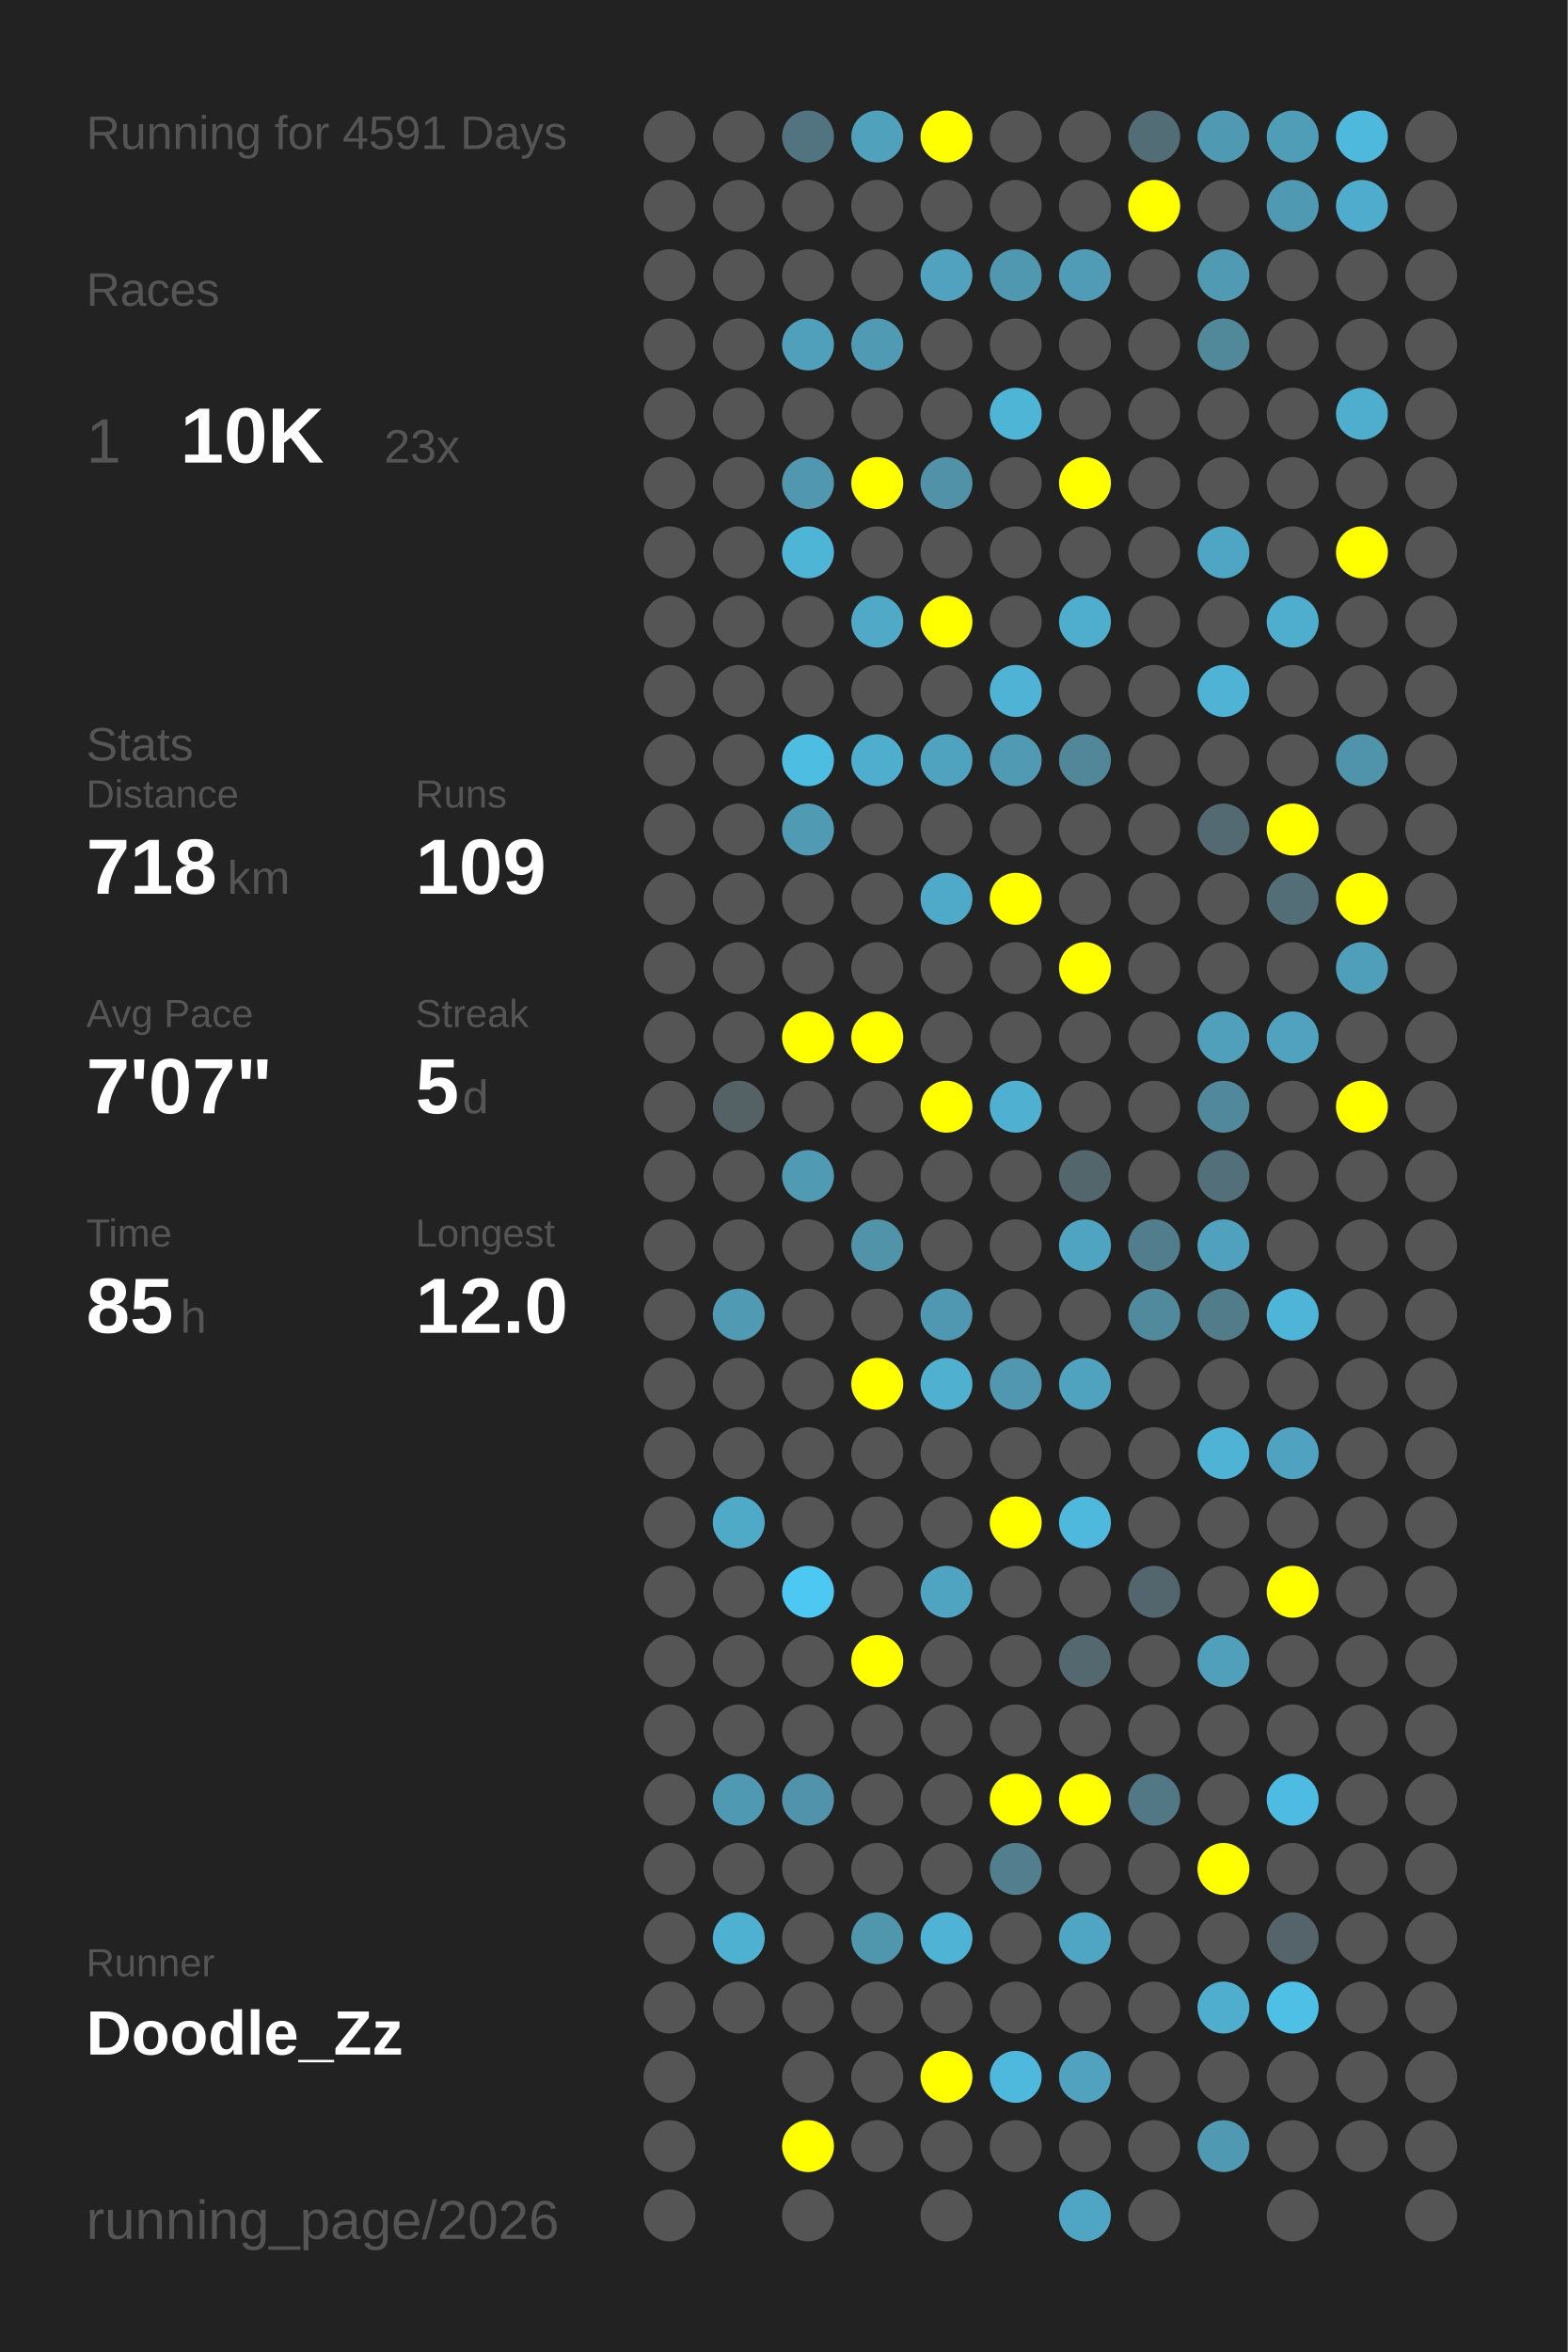
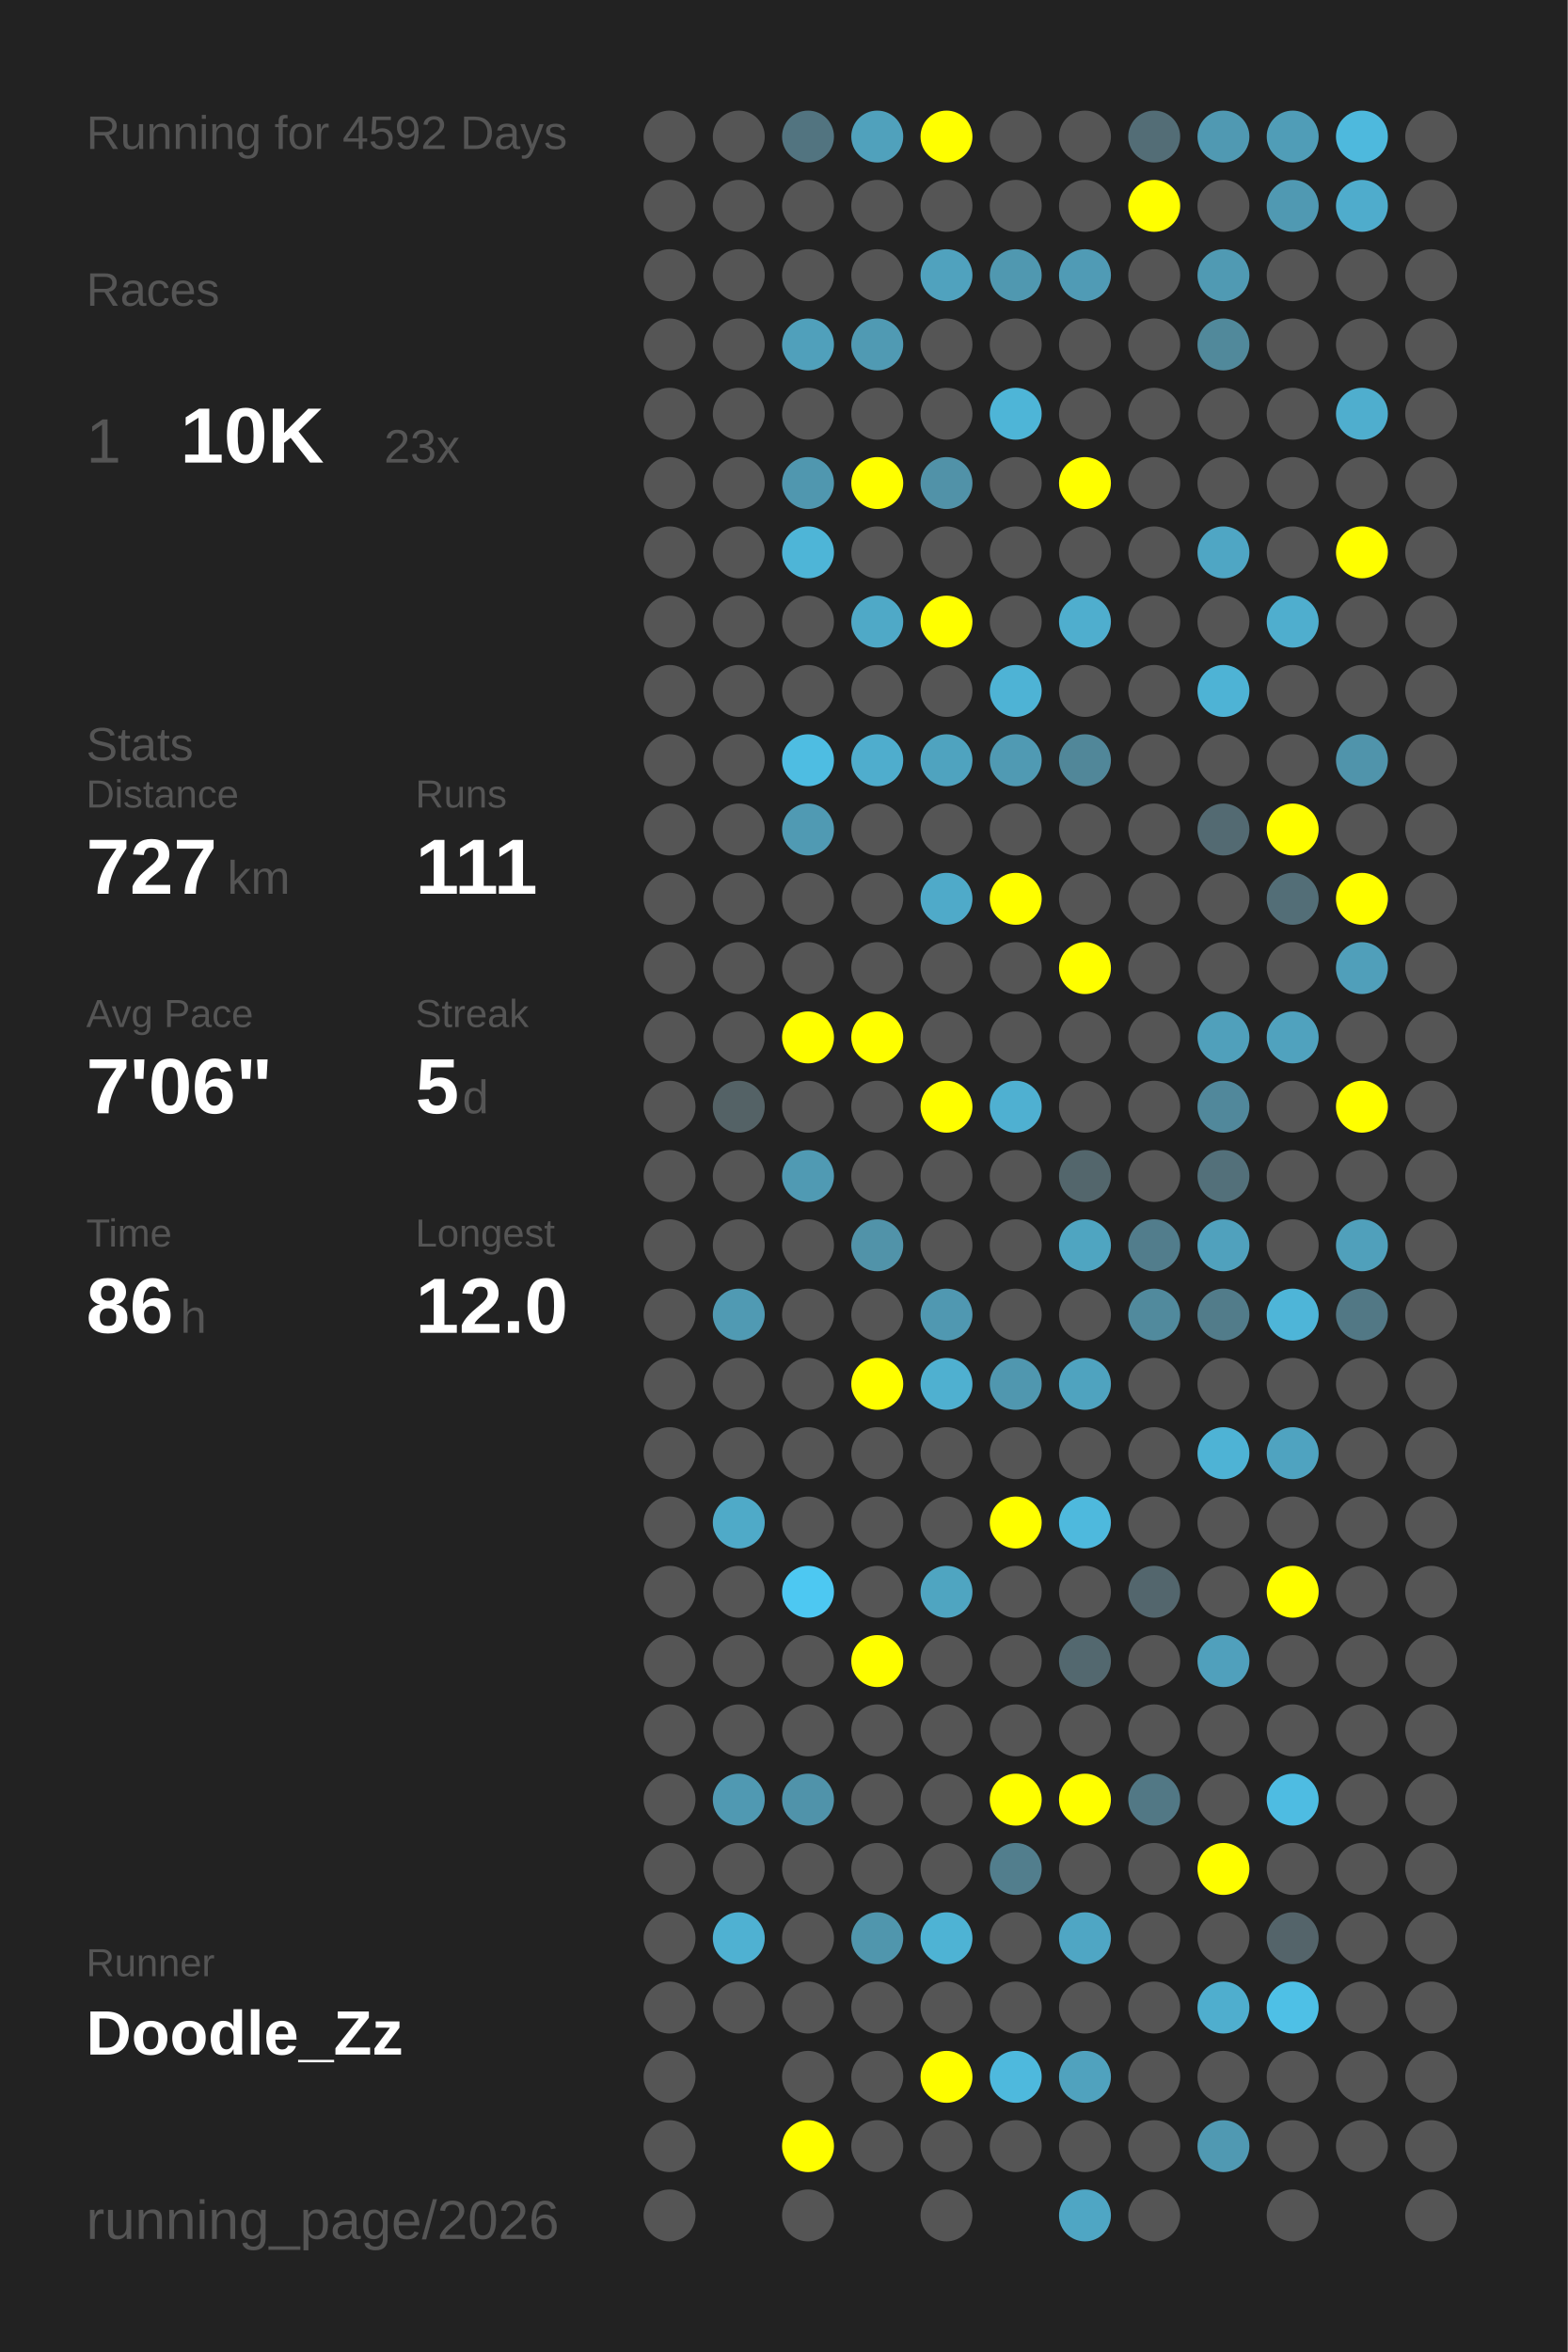
<svg xmlns="http://www.w3.org/2000/svg" baseProfile="full" height="300mm" version="1.1" viewBox="0,0,200,300" width="200mm">
  <defs />
  <rect fill="#222222" height="300" width="200" x="0" y="0" />
-   <text fill="#555555" style="font-size:6px; font-family:Arial;" x="11" y="19">Running for 4591 Days</text>
+   <text fill="#555555" style="font-size:6px; font-family:Arial;" x="11" y="19">Running for 4592 Days</text>
  <text fill="#555555" style="font-size:6px; font-family:Arial;" x="11" y="39">Races</text>
  <text fill="#555555" style="font-size:8px; font-family:Arial;" x="11" y="59">1</text>
  <text fill="#FFFFFF" style="font-size:10px; font-family:Arial; font-weight:bold;" x="23" y="59">10K</text>
  <text fill="#555555" style="font-size:6px; font-family:Arial;" x="49" y="59">23x</text>
  <text fill="#555555" style="font-size:6px; font-family:Arial;" x="11" y="97">Stats</text>
  <text fill="#555555" style="font-size:5px; font-family:Arial;" x="11" y="103">Distance</text>
-   <text fill="#FFFFFF" style="font-size:10px; font-family:Arial; font-weight:bold;" x="11" y="114">718</text>
+   <text fill="#FFFFFF" style="font-size:10px; font-family:Arial; font-weight:bold;" x="11" y="114">727</text>
  <text fill="#555555" style="font-size:6px; font-family:Arial;" x="29" y="114">km</text>
  <text fill="#555555" style="font-size:5px; font-family:Arial;" x="53" y="103">Runs</text>
-   <text fill="#FFFFFF" style="font-size:10px; font-family:Arial; font-weight:bold;" x="53" y="114">109</text>
+   <text fill="#FFFFFF" style="font-size:10px; font-family:Arial; font-weight:bold;" x="53" y="114">111</text>
  <text fill="#555555" style="font-size:5px; font-family:Arial;" x="11" y="131">Avg Pace</text>
-   <text fill="#FFFFFF" style="font-size:10px; font-family:Arial; font-weight:bold;" x="11" y="142">7'07"</text>
+   <text fill="#FFFFFF" style="font-size:10px; font-family:Arial; font-weight:bold;" x="11" y="142">7'06"</text>
  <text fill="#555555" style="font-size:5px; font-family:Arial;" x="53" y="131">Streak</text>
  <text fill="#FFFFFF" style="font-size:10px; font-family:Arial; font-weight:bold;" x="53" y="142">5</text>
  <text fill="#555555" style="font-size:6px; font-family:Arial;" x="59" y="142">d</text>
  <text fill="#555555" style="font-size:5px; font-family:Arial;" x="11" y="159">Time</text>
-   <text fill="#FFFFFF" style="font-size:10px; font-family:Arial; font-weight:bold;" x="11" y="170">85</text>
+   <text fill="#FFFFFF" style="font-size:10px; font-family:Arial; font-weight:bold;" x="11" y="170">86</text>
  <text fill="#555555" style="font-size:6px; font-family:Arial;" x="23" y="170">h</text>
  <text fill="#555555" style="font-size:5px; font-family:Arial;" x="53" y="159">Longest</text>
  <text fill="#FFFFFF" style="font-size:10px; font-family:Arial; font-weight:bold;" x="53" y="170">12.0</text>
  <text fill="#555555" style="font-size:5px; font-family:Arial;" x="11" y="252.065">Runner</text>
  <text fill="#FFFFFF" style="font-size:8px; font-family:Arial; font-weight:bold;" x="11" y="262.065">Doodle_Zz</text>
  <text fill="#555555" style="font-size:7px; font-family:Arial;" x="11" y="285.581">running_page/2026</text>
  <circle cx="85.417" cy="17.419" fill="#555555" r="3.312" />
  <circle cx="85.417" cy="26.258" fill="#555555" r="3.312" />
  <circle cx="85.417" cy="35.097" fill="#555555" r="3.312" />
  <circle cx="85.417" cy="43.935" fill="#555555" r="3.312" />
  <circle cx="85.417" cy="52.774" fill="#555555" r="3.312" />
  <circle cx="85.417" cy="61.613" fill="#555555" r="3.312" />
  <circle cx="85.417" cy="70.452" fill="#555555" r="3.312" />
  <circle cx="85.417" cy="79.29" fill="#555555" r="3.312" />
  <circle cx="85.417" cy="88.129" fill="#555555" r="3.312" />
  <circle cx="85.417" cy="96.968" fill="#555555" r="3.312" />
  <circle cx="85.417" cy="105.806" fill="#555555" r="3.312" />
  <circle cx="85.417" cy="114.645" fill="#555555" r="3.312" />
  <circle cx="85.417" cy="123.484" fill="#555555" r="3.312" />
  <circle cx="85.417" cy="132.323" fill="#555555" r="3.312" />
  <circle cx="85.417" cy="141.161" fill="#555555" r="3.312" />
  <circle cx="85.417" cy="150" fill="#555555" r="3.312" />
  <circle cx="85.417" cy="158.839" fill="#555555" r="3.312" />
  <circle cx="85.417" cy="167.677" fill="#555555" r="3.312" />
  <circle cx="85.417" cy="176.516" fill="#555555" r="3.312" />
  <circle cx="85.417" cy="185.355" fill="#555555" r="3.312" />
  <circle cx="85.417" cy="194.194" fill="#555555" r="3.312" />
  <circle cx="85.417" cy="203.032" fill="#555555" r="3.312" />
  <circle cx="85.417" cy="211.871" fill="#555555" r="3.312" />
  <circle cx="85.417" cy="220.71" fill="#555555" r="3.312" />
  <circle cx="85.417" cy="229.548" fill="#555555" r="3.312" />
  <circle cx="85.417" cy="238.387" fill="#555555" r="3.312" />
  <circle cx="85.417" cy="247.226" fill="#555555" r="3.312" />
  <circle cx="85.417" cy="256.065" fill="#555555" r="3.312" />
  <circle cx="85.417" cy="264.903" fill="#555555" r="3.312" />
  <circle cx="85.417" cy="273.742" fill="#555555" r="3.312" />
  <circle cx="85.417" cy="282.581" fill="#555555" r="3.312" />
  <circle cx="94.25" cy="17.419" fill="#555555" r="3.312" />
  <circle cx="94.25" cy="26.258" fill="#555555" r="3.312" />
  <circle cx="94.25" cy="35.097" fill="#555555" r="3.312" />
  <circle cx="94.25" cy="43.935" fill="#555555" r="3.312" />
  <circle cx="94.25" cy="52.774" fill="#555555" r="3.312" />
  <circle cx="94.25" cy="61.613" fill="#555555" r="3.312" />
  <circle cx="94.25" cy="70.452" fill="#555555" r="3.312" />
  <circle cx="94.25" cy="79.29" fill="#555555" r="3.312" />
  <circle cx="94.25" cy="88.129" fill="#555555" r="3.312" />
  <circle cx="94.25" cy="96.968" fill="#555555" r="3.312" />
  <circle cx="94.25" cy="105.806" fill="#555555" r="3.312" />
  <circle cx="94.25" cy="114.645" fill="#555555" r="3.312" />
  <circle cx="94.25" cy="123.484" fill="#555555" r="3.312" />
  <circle cx="94.25" cy="132.323" fill="#555555" r="3.312" />
  <circle cx="94.25" cy="141.161" fill="#546266" r="3.312" />
  <circle cx="94.25" cy="150" fill="#555555" r="3.312" />
  <circle cx="94.25" cy="158.839" fill="#555555" r="3.312" />
  <circle cx="94.25" cy="167.677" fill="#509ab3" r="3.312" />
  <circle cx="94.25" cy="176.516" fill="#555555" r="3.312" />
  <circle cx="94.25" cy="185.355" fill="#555555" r="3.312" />
  <circle cx="94.25" cy="194.194" fill="#4faac8" r="3.312" />
  <circle cx="94.25" cy="203.032" fill="#555555" r="3.312" />
  <circle cx="94.25" cy="211.871" fill="#555555" r="3.312" />
  <circle cx="94.25" cy="220.71" fill="#555555" r="3.312" />
  <circle cx="94.25" cy="229.548" fill="#5099b2" r="3.312" />
  <circle cx="94.25" cy="238.387" fill="#555555" r="3.312" />
  <circle cx="94.25" cy="247.226" fill="#4fb1d2" r="3.312" />
  <circle cx="94.25" cy="256.065" fill="#555555" r="3.312" />
  <circle cx="103.083" cy="17.419" fill="#527480" r="3.312" />
  <circle cx="103.083" cy="26.258" fill="#555555" r="3.312" />
  <circle cx="103.083" cy="35.097" fill="#555555" r="3.312" />
  <circle cx="103.083" cy="43.935" fill="#50a0bb" r="3.312" />
  <circle cx="103.083" cy="52.774" fill="#555555" r="3.312" />
  <circle cx="103.083" cy="61.613" fill="#5097af" r="3.312" />
  <circle cx="103.083" cy="70.452" fill="#4eb5d7" r="3.312" />
  <circle cx="103.083" cy="79.29" fill="#555555" r="3.312" />
  <circle cx="103.083" cy="88.129" fill="#555555" r="3.312" />
  <circle cx="103.083" cy="96.968" fill="#4ebde2" r="3.312" />
  <circle cx="103.083" cy="105.806" fill="#509ab3" r="3.312" />
  <circle cx="103.083" cy="114.645" fill="#555555" r="3.312" />
  <circle cx="103.083" cy="123.484" fill="#555555" r="3.312" />
  <circle cx="103.083" cy="132.323" fill="#FFFF00" r="3.312" />
  <circle cx="103.083" cy="141.161" fill="#555555" r="3.312" />
  <circle cx="103.083" cy="150" fill="#509ab3" r="3.312" />
  <circle cx="103.083" cy="158.839" fill="#555555" r="3.312" />
  <circle cx="103.083" cy="167.677" fill="#555555" r="3.312" />
  <circle cx="103.083" cy="176.516" fill="#555555" r="3.312" />
  <circle cx="103.083" cy="185.355" fill="#555555" r="3.312" />
  <circle cx="103.083" cy="194.194" fill="#555555" r="3.312" />
  <circle cx="103.083" cy="203.032" fill="#4dc8f2" r="3.312" />
  <circle cx="103.083" cy="211.871" fill="#555555" r="3.312" />
  <circle cx="103.083" cy="220.71" fill="#555555" r="3.312" />
  <circle cx="103.083" cy="229.548" fill="#5093aa" r="3.312" />
  <circle cx="103.083" cy="238.387" fill="#555555" r="3.312" />
  <circle cx="103.083" cy="247.226" fill="#555555" r="3.312" />
  <circle cx="103.083" cy="256.065" fill="#555555" r="3.312" />
  <circle cx="103.083" cy="264.903" fill="#555555" r="3.312" />
  <circle cx="103.083" cy="273.742" fill="#FFFF00" r="3.312" />
  <circle cx="103.083" cy="282.581" fill="#555555" r="3.312" />
  <circle cx="111.917" cy="17.419" fill="#50a1bc" r="3.312" />
  <circle cx="111.917" cy="26.258" fill="#555555" r="3.312" />
  <circle cx="111.917" cy="35.097" fill="#555555" r="3.312" />
  <circle cx="111.917" cy="43.935" fill="#509ab3" r="3.312" />
  <circle cx="111.917" cy="52.774" fill="#555555" r="3.312" />
  <circle cx="111.917" cy="61.613" fill="#FFFF00" r="3.312" />
  <circle cx="111.917" cy="70.452" fill="#555555" r="3.312" />
  <circle cx="111.917" cy="79.29" fill="#4fa9c7" r="3.312" />
  <circle cx="111.917" cy="88.129" fill="#555555" r="3.312" />
  <circle cx="111.917" cy="96.968" fill="#4fadcd" r="3.312" />
  <circle cx="111.917" cy="105.806" fill="#555555" r="3.312" />
  <circle cx="111.917" cy="114.645" fill="#555555" r="3.312" />
  <circle cx="111.917" cy="123.484" fill="#555555" r="3.312" />
  <circle cx="111.917" cy="132.323" fill="#FFFF00" r="3.312" />
  <circle cx="111.917" cy="141.161" fill="#555555" r="3.312" />
  <circle cx="111.917" cy="150" fill="#555555" r="3.312" />
  <circle cx="111.917" cy="158.839" fill="#5193a9" r="3.312" />
  <circle cx="111.917" cy="167.677" fill="#555555" r="3.312" />
  <circle cx="111.917" cy="176.516" fill="#FFFF00" r="3.312" />
  <circle cx="111.917" cy="185.355" fill="#555555" r="3.312" />
  <circle cx="111.917" cy="194.194" fill="#555555" r="3.312" />
  <circle cx="111.917" cy="203.032" fill="#555555" r="3.312" />
  <circle cx="111.917" cy="211.871" fill="#FFFF00" r="3.312" />
  <circle cx="111.917" cy="220.71" fill="#555555" r="3.312" />
  <circle cx="111.917" cy="229.548" fill="#555555" r="3.312" />
  <circle cx="111.917" cy="238.387" fill="#555555" r="3.312" />
  <circle cx="111.917" cy="247.226" fill="#5096ad" r="3.312" />
  <circle cx="111.917" cy="256.065" fill="#555555" r="3.312" />
  <circle cx="111.917" cy="264.903" fill="#555555" r="3.312" />
  <circle cx="111.917" cy="273.742" fill="#555555" r="3.312" />
  <circle cx="120.75" cy="17.419" fill="#FFFF00" r="3.312" />
  <circle cx="120.75" cy="26.258" fill="#555555" r="3.312" />
  <circle cx="120.75" cy="35.097" fill="#50a2be" r="3.312" />
  <circle cx="120.75" cy="43.935" fill="#555555" r="3.312" />
  <circle cx="120.75" cy="52.774" fill="#555555" r="3.312" />
  <circle cx="120.75" cy="61.613" fill="#5192a8" r="3.312" />
  <circle cx="120.75" cy="70.452" fill="#555555" r="3.312" />
  <circle cx="120.75" cy="79.29" fill="#FFFF00" r="3.312" />
  <circle cx="120.75" cy="88.129" fill="#555555" r="3.312" />
  <circle cx="120.75" cy="96.968" fill="#4fa3bf" r="3.312" />
  <circle cx="120.75" cy="105.806" fill="#555555" r="3.312" />
  <circle cx="120.75" cy="114.645" fill="#4faac9" r="3.312" />
  <circle cx="120.75" cy="123.484" fill="#555555" r="3.312" />
  <circle cx="120.75" cy="132.323" fill="#555555" r="3.312" />
  <circle cx="120.75" cy="141.161" fill="#FFFF00" r="3.312" />
  <circle cx="120.75" cy="150" fill="#555555" r="3.312" />
  <circle cx="120.75" cy="158.839" fill="#555555" r="3.312" />
  <circle cx="120.75" cy="167.677" fill="#5098b1" r="3.312" />
  <circle cx="120.75" cy="176.516" fill="#4fb0d0" r="3.312" />
  <circle cx="120.75" cy="185.355" fill="#555555" r="3.312" />
  <circle cx="120.75" cy="194.194" fill="#555555" r="3.312" />
  <circle cx="120.75" cy="203.032" fill="#4fa5c1" r="3.312" />
  <circle cx="120.75" cy="211.871" fill="#555555" r="3.312" />
  <circle cx="120.75" cy="220.71" fill="#555555" r="3.312" />
  <circle cx="120.75" cy="229.548" fill="#555555" r="3.312" />
  <circle cx="120.75" cy="238.387" fill="#555555" r="3.312" />
  <circle cx="120.75" cy="247.226" fill="#4eb3d4" r="3.312" />
  <circle cx="120.75" cy="256.065" fill="#555555" r="3.312" />
  <circle cx="120.75" cy="264.903" fill="#FFFF00" r="3.312" />
  <circle cx="120.75" cy="273.742" fill="#555555" r="3.312" />
  <circle cx="120.75" cy="282.581" fill="#555555" r="3.312" />
  <circle cx="129.583" cy="17.419" fill="#555555" r="3.312" />
  <circle cx="129.583" cy="26.258" fill="#555555" r="3.312" />
  <circle cx="129.583" cy="35.097" fill="#5098b0" r="3.312" />
  <circle cx="129.583" cy="43.935" fill="#555555" r="3.312" />
  <circle cx="129.583" cy="52.774" fill="#4eb5d7" r="3.312" />
  <circle cx="129.583" cy="61.613" fill="#555555" r="3.312" />
  <circle cx="129.583" cy="70.452" fill="#555555" r="3.312" />
  <circle cx="129.583" cy="79.29" fill="#555555" r="3.312" />
  <circle cx="129.583" cy="88.129" fill="#4eb3d5" r="3.312" />
  <circle cx="129.583" cy="96.968" fill="#509ab3" r="3.312" />
  <circle cx="129.583" cy="105.806" fill="#555555" r="3.312" />
  <circle cx="129.583" cy="114.645" fill="#FFFF00" r="3.312" />
  <circle cx="129.583" cy="123.484" fill="#555555" r="3.312" />
  <circle cx="129.583" cy="132.323" fill="#555555" r="3.312" />
  <circle cx="129.583" cy="141.161" fill="#4fb0d1" r="3.312" />
  <circle cx="129.583" cy="150" fill="#555555" r="3.312" />
  <circle cx="129.583" cy="158.839" fill="#555555" r="3.312" />
  <circle cx="129.583" cy="167.677" fill="#555555" r="3.312" />
  <circle cx="129.583" cy="176.516" fill="#5097af" r="3.312" />
  <circle cx="129.583" cy="185.355" fill="#555555" r="3.312" />
  <circle cx="129.583" cy="194.194" fill="#FFFF00" r="3.312" />
  <circle cx="129.583" cy="203.032" fill="#555555" r="3.312" />
  <circle cx="129.583" cy="211.871" fill="#555555" r="3.312" />
  <circle cx="129.583" cy="220.71" fill="#555555" r="3.312" />
  <circle cx="129.583" cy="229.548" fill="#FFFF00" r="3.312" />
  <circle cx="129.583" cy="238.387" fill="#527e8d" r="3.312" />
  <circle cx="129.583" cy="247.226" fill="#555555" r="3.312" />
  <circle cx="129.583" cy="256.065" fill="#555555" r="3.312" />
  <circle cx="129.583" cy="264.903" fill="#4eb9dd" r="3.312" />
  <circle cx="129.583" cy="273.742" fill="#555555" r="3.312" />
  <circle cx="138.417" cy="17.419" fill="#555555" r="3.312" />
  <circle cx="138.417" cy="26.258" fill="#555555" r="3.312" />
  <circle cx="138.417" cy="35.097" fill="#509bb5" r="3.312" />
  <circle cx="138.417" cy="43.935" fill="#555555" r="3.312" />
  <circle cx="138.417" cy="52.774" fill="#555555" r="3.312" />
  <circle cx="138.417" cy="61.613" fill="#FFFF00" r="3.312" />
  <circle cx="138.417" cy="70.452" fill="#555555" r="3.312" />
  <circle cx="138.417" cy="79.29" fill="#4faece" r="3.312" />
  <circle cx="138.417" cy="88.129" fill="#555555" r="3.312" />
  <circle cx="138.417" cy="96.968" fill="#518799" r="3.312" />
  <circle cx="138.417" cy="105.806" fill="#555555" r="3.312" />
  <circle cx="138.417" cy="114.645" fill="#555555" r="3.312" />
  <circle cx="138.417" cy="123.484" fill="#FFFF00" r="3.312" />
  <circle cx="138.417" cy="132.323" fill="#555555" r="3.312" />
  <circle cx="138.417" cy="141.161" fill="#555555" r="3.312" />
  <circle cx="138.417" cy="150" fill="#53666c" r="3.312" />
  <circle cx="138.417" cy="158.839" fill="#4fa5c1" r="3.312" />
  <circle cx="138.417" cy="167.677" fill="#555555" r="3.312" />
  <circle cx="138.417" cy="176.516" fill="#4fa3bf" r="3.312" />
  <circle cx="138.417" cy="185.355" fill="#555555" r="3.312" />
  <circle cx="138.417" cy="194.194" fill="#4eb9dd" r="3.312" />
  <circle cx="138.417" cy="203.032" fill="#555555" r="3.312" />
  <circle cx="138.417" cy="211.871" fill="#53686f" r="3.312" />
  <circle cx="138.417" cy="220.71" fill="#555555" r="3.312" />
  <circle cx="138.417" cy="229.548" fill="#FFFF00" r="3.312" />
  <circle cx="138.417" cy="238.387" fill="#555555" r="3.312" />
  <circle cx="138.417" cy="247.226" fill="#4fa6c4" r="3.312" />
  <circle cx="138.417" cy="256.065" fill="#555555" r="3.312" />
  <circle cx="138.417" cy="264.903" fill="#50a2be" r="3.312" />
  <circle cx="138.417" cy="273.742" fill="#555555" r="3.312" />
  <circle cx="138.417" cy="282.581" fill="#4fa6c4" r="3.312" />
  <circle cx="147.25" cy="17.419" fill="#536d76" r="3.312" />
  <circle cx="147.25" cy="26.258" fill="#FFFF00" r="3.312" />
  <circle cx="147.25" cy="35.097" fill="#555555" r="3.312" />
  <circle cx="147.25" cy="43.935" fill="#555555" r="3.312" />
  <circle cx="147.25" cy="52.774" fill="#555555" r="3.312" />
  <circle cx="147.25" cy="61.613" fill="#555555" r="3.312" />
  <circle cx="147.25" cy="70.452" fill="#555555" r="3.312" />
  <circle cx="147.25" cy="79.29" fill="#555555" r="3.312" />
  <circle cx="147.25" cy="88.129" fill="#555555" r="3.312" />
  <circle cx="147.25" cy="96.968" fill="#555555" r="3.312" />
  <circle cx="147.25" cy="105.806" fill="#555555" r="3.312" />
  <circle cx="147.25" cy="114.645" fill="#555555" r="3.312" />
  <circle cx="147.25" cy="123.484" fill="#555555" r="3.312" />
  <circle cx="147.25" cy="132.323" fill="#555555" r="3.312" />
  <circle cx="147.25" cy="141.161" fill="#555555" r="3.312" />
  <circle cx="147.25" cy="150" fill="#555555" r="3.312" />
  <circle cx="147.25" cy="158.839" fill="#527d8c" r="3.312" />
  <circle cx="147.25" cy="167.677" fill="#518a9d" r="3.312" />
  <circle cx="147.25" cy="176.516" fill="#555555" r="3.312" />
  <circle cx="147.25" cy="185.355" fill="#555555" r="3.312" />
  <circle cx="147.25" cy="194.194" fill="#555555" r="3.312" />
  <circle cx="147.25" cy="203.032" fill="#53666d" r="3.312" />
  <circle cx="147.25" cy="211.871" fill="#555555" r="3.312" />
  <circle cx="147.25" cy="220.71" fill="#555555" r="3.312" />
  <circle cx="147.25" cy="229.548" fill="#527885" r="3.312" />
  <circle cx="147.25" cy="238.387" fill="#555555" r="3.312" />
  <circle cx="147.25" cy="247.226" fill="#555555" r="3.312" />
  <circle cx="147.25" cy="256.065" fill="#555555" r="3.312" />
  <circle cx="147.25" cy="264.903" fill="#555555" r="3.312" />
  <circle cx="147.25" cy="273.742" fill="#555555" r="3.312" />
  <circle cx="147.25" cy="282.581" fill="#555555" r="3.312" />
  <circle cx="156.083" cy="17.419" fill="#5099b2" r="3.312" />
  <circle cx="156.083" cy="26.258" fill="#555555" r="3.312" />
  <circle cx="156.083" cy="35.097" fill="#509ab3" r="3.312" />
  <circle cx="156.083" cy="43.935" fill="#51899b" r="3.312" />
  <circle cx="156.083" cy="52.774" fill="#555555" r="3.312" />
  <circle cx="156.083" cy="61.613" fill="#555555" r="3.312" />
  <circle cx="156.083" cy="70.452" fill="#4fa6c4" r="3.312" />
  <circle cx="156.083" cy="79.29" fill="#555555" r="3.312" />
  <circle cx="156.083" cy="88.129" fill="#4eb3d5" r="3.312" />
  <circle cx="156.083" cy="96.968" fill="#555555" r="3.312" />
  <circle cx="156.083" cy="105.806" fill="#536a72" r="3.312" />
  <circle cx="156.083" cy="114.645" fill="#555555" r="3.312" />
  <circle cx="156.083" cy="123.484" fill="#555555" r="3.312" />
  <circle cx="156.083" cy="132.323" fill="#50a0bb" r="3.312" />
  <circle cx="156.083" cy="141.161" fill="#51889b" r="3.312" />
  <circle cx="156.083" cy="150" fill="#53707a" r="3.312" />
  <circle cx="156.083" cy="158.839" fill="#50a1bd" r="3.312" />
  <circle cx="156.083" cy="167.677" fill="#527c8a" r="3.312" />
  <circle cx="156.083" cy="176.516" fill="#555555" r="3.312" />
  <circle cx="156.083" cy="185.355" fill="#4eb3d5" r="3.312" />
  <circle cx="156.083" cy="194.194" fill="#555555" r="3.312" />
  <circle cx="156.083" cy="203.032" fill="#555555" r="3.312" />
  <circle cx="156.083" cy="211.871" fill="#50a0bc" r="3.312" />
  <circle cx="156.083" cy="220.71" fill="#555555" r="3.312" />
  <circle cx="156.083" cy="229.548" fill="#555555" r="3.312" />
  <circle cx="156.083" cy="238.387" fill="#FFFF00" r="3.312" />
  <circle cx="156.083" cy="247.226" fill="#555555" r="3.312" />
  <circle cx="156.083" cy="256.065" fill="#4faece" r="3.312" />
  <circle cx="156.083" cy="264.903" fill="#555555" r="3.312" />
  <circle cx="156.083" cy="273.742" fill="#5099b2" r="3.312" />
  <circle cx="164.917" cy="17.419" fill="#509db7" r="3.312" />
  <circle cx="164.917" cy="26.258" fill="#5099b2" r="3.312" />
  <circle cx="164.917" cy="35.097" fill="#555555" r="3.312" />
  <circle cx="164.917" cy="43.935" fill="#555555" r="3.312" />
  <circle cx="164.917" cy="52.774" fill="#555555" r="3.312" />
  <circle cx="164.917" cy="61.613" fill="#555555" r="3.312" />
  <circle cx="164.917" cy="70.452" fill="#555555" r="3.312" />
  <circle cx="164.917" cy="79.29" fill="#4faece" r="3.312" />
  <circle cx="164.917" cy="88.129" fill="#555555" r="3.312" />
  <circle cx="164.917" cy="96.968" fill="#555555" r="3.312" />
  <circle cx="164.917" cy="105.806" fill="#FFFF00" r="3.312" />
  <circle cx="164.917" cy="114.645" fill="#536e77" r="3.312" />
  <circle cx="164.917" cy="123.484" fill="#555555" r="3.312" />
  <circle cx="164.917" cy="132.323" fill="#50a2be" r="3.312" />
  <circle cx="164.917" cy="141.161" fill="#555555" r="3.312" />
  <circle cx="164.917" cy="150" fill="#555555" r="3.312" />
  <circle cx="164.917" cy="158.839" fill="#555555" r="3.312" />
  <circle cx="164.917" cy="167.677" fill="#4eb5d8" r="3.312" />
  <circle cx="164.917" cy="176.516" fill="#555555" r="3.312" />
  <circle cx="164.917" cy="185.355" fill="#4fa3c0" r="3.312" />
  <circle cx="164.917" cy="194.194" fill="#555555" r="3.312" />
  <circle cx="164.917" cy="203.032" fill="#FFFF00" r="3.312" />
  <circle cx="164.917" cy="211.871" fill="#555555" r="3.312" />
  <circle cx="164.917" cy="220.71" fill="#555555" r="3.312" />
  <circle cx="164.917" cy="229.548" fill="#4ebce2" r="3.312" />
  <circle cx="164.917" cy="238.387" fill="#555555" r="3.312" />
  <circle cx="164.917" cy="247.226" fill="#54646a" r="3.312" />
  <circle cx="164.917" cy="256.065" fill="#4ec0e6" r="3.312" />
  <circle cx="164.917" cy="264.903" fill="#555555" r="3.312" />
  <circle cx="164.917" cy="273.742" fill="#555555" r="3.312" />
  <circle cx="164.917" cy="282.581" fill="#555555" r="3.312" />
  <circle cx="173.75" cy="17.419" fill="#4eb9dd" r="3.312" />
  <circle cx="173.75" cy="26.258" fill="#4faccc" r="3.312" />
  <circle cx="173.75" cy="35.097" fill="#555555" r="3.312" />
  <circle cx="173.75" cy="43.935" fill="#555555" r="3.312" />
  <circle cx="173.75" cy="52.774" fill="#4faece" r="3.312" />
  <circle cx="173.75" cy="61.613" fill="#555555" r="3.312" />
  <circle cx="173.75" cy="70.452" fill="#FFFF00" r="3.312" />
  <circle cx="173.75" cy="79.29" fill="#555555" r="3.312" />
  <circle cx="173.75" cy="88.129" fill="#555555" r="3.312" />
  <circle cx="173.75" cy="96.968" fill="#5094ab" r="3.312" />
  <circle cx="173.75" cy="105.806" fill="#555555" r="3.312" />
  <circle cx="173.75" cy="114.645" fill="#FFFF00" r="3.312" />
  <circle cx="173.75" cy="123.484" fill="#509fba" r="3.312" />
  <circle cx="173.75" cy="132.323" fill="#555555" r="3.312" />
  <circle cx="173.75" cy="141.161" fill="#FFFF00" r="3.312" />
  <circle cx="173.75" cy="150" fill="#555555" r="3.312" />
-   <circle cx="173.75" cy="158.839" fill="#555555" r="3.312" />
-   <circle cx="173.75" cy="167.677" fill="#555555" r="3.312" />
+   <circle cx="173.75" cy="158.839" fill="#50a0bb" r="3.312" />
+   <circle cx="173.75" cy="167.677" fill="#527885" r="3.312" />
  <circle cx="173.75" cy="176.516" fill="#555555" r="3.312" />
  <circle cx="173.75" cy="185.355" fill="#555555" r="3.312" />
  <circle cx="173.75" cy="194.194" fill="#555555" r="3.312" />
  <circle cx="173.75" cy="203.032" fill="#555555" r="3.312" />
  <circle cx="173.75" cy="211.871" fill="#555555" r="3.312" />
  <circle cx="173.75" cy="220.71" fill="#555555" r="3.312" />
  <circle cx="173.75" cy="229.548" fill="#555555" r="3.312" />
  <circle cx="173.75" cy="238.387" fill="#555555" r="3.312" />
  <circle cx="173.75" cy="247.226" fill="#555555" r="3.312" />
  <circle cx="173.75" cy="256.065" fill="#555555" r="3.312" />
  <circle cx="173.75" cy="264.903" fill="#555555" r="3.312" />
  <circle cx="173.75" cy="273.742" fill="#555555" r="3.312" />
  <circle cx="182.583" cy="17.419" fill="#555555" r="3.312" />
  <circle cx="182.583" cy="26.258" fill="#555555" r="3.312" />
  <circle cx="182.583" cy="35.097" fill="#555555" r="3.312" />
  <circle cx="182.583" cy="43.935" fill="#555555" r="3.312" />
  <circle cx="182.583" cy="52.774" fill="#555555" r="3.312" />
  <circle cx="182.583" cy="61.613" fill="#555555" r="3.312" />
  <circle cx="182.583" cy="70.452" fill="#555555" r="3.312" />
  <circle cx="182.583" cy="79.29" fill="#555555" r="3.312" />
  <circle cx="182.583" cy="88.129" fill="#555555" r="3.312" />
  <circle cx="182.583" cy="96.968" fill="#555555" r="3.312" />
  <circle cx="182.583" cy="105.806" fill="#555555" r="3.312" />
  <circle cx="182.583" cy="114.645" fill="#555555" r="3.312" />
  <circle cx="182.583" cy="123.484" fill="#555555" r="3.312" />
  <circle cx="182.583" cy="132.323" fill="#555555" r="3.312" />
  <circle cx="182.583" cy="141.161" fill="#555555" r="3.312" />
  <circle cx="182.583" cy="150" fill="#555555" r="3.312" />
  <circle cx="182.583" cy="158.839" fill="#555555" r="3.312" />
  <circle cx="182.583" cy="167.677" fill="#555555" r="3.312" />
  <circle cx="182.583" cy="176.516" fill="#555555" r="3.312" />
  <circle cx="182.583" cy="185.355" fill="#555555" r="3.312" />
  <circle cx="182.583" cy="194.194" fill="#555555" r="3.312" />
  <circle cx="182.583" cy="203.032" fill="#555555" r="3.312" />
  <circle cx="182.583" cy="211.871" fill="#555555" r="3.312" />
  <circle cx="182.583" cy="220.71" fill="#555555" r="3.312" />
  <circle cx="182.583" cy="229.548" fill="#555555" r="3.312" />
  <circle cx="182.583" cy="238.387" fill="#555555" r="3.312" />
  <circle cx="182.583" cy="247.226" fill="#555555" r="3.312" />
  <circle cx="182.583" cy="256.065" fill="#555555" r="3.312" />
  <circle cx="182.583" cy="264.903" fill="#555555" r="3.312" />
  <circle cx="182.583" cy="273.742" fill="#555555" r="3.312" />
  <circle cx="182.583" cy="282.581" fill="#555555" r="3.312" />
</svg>
